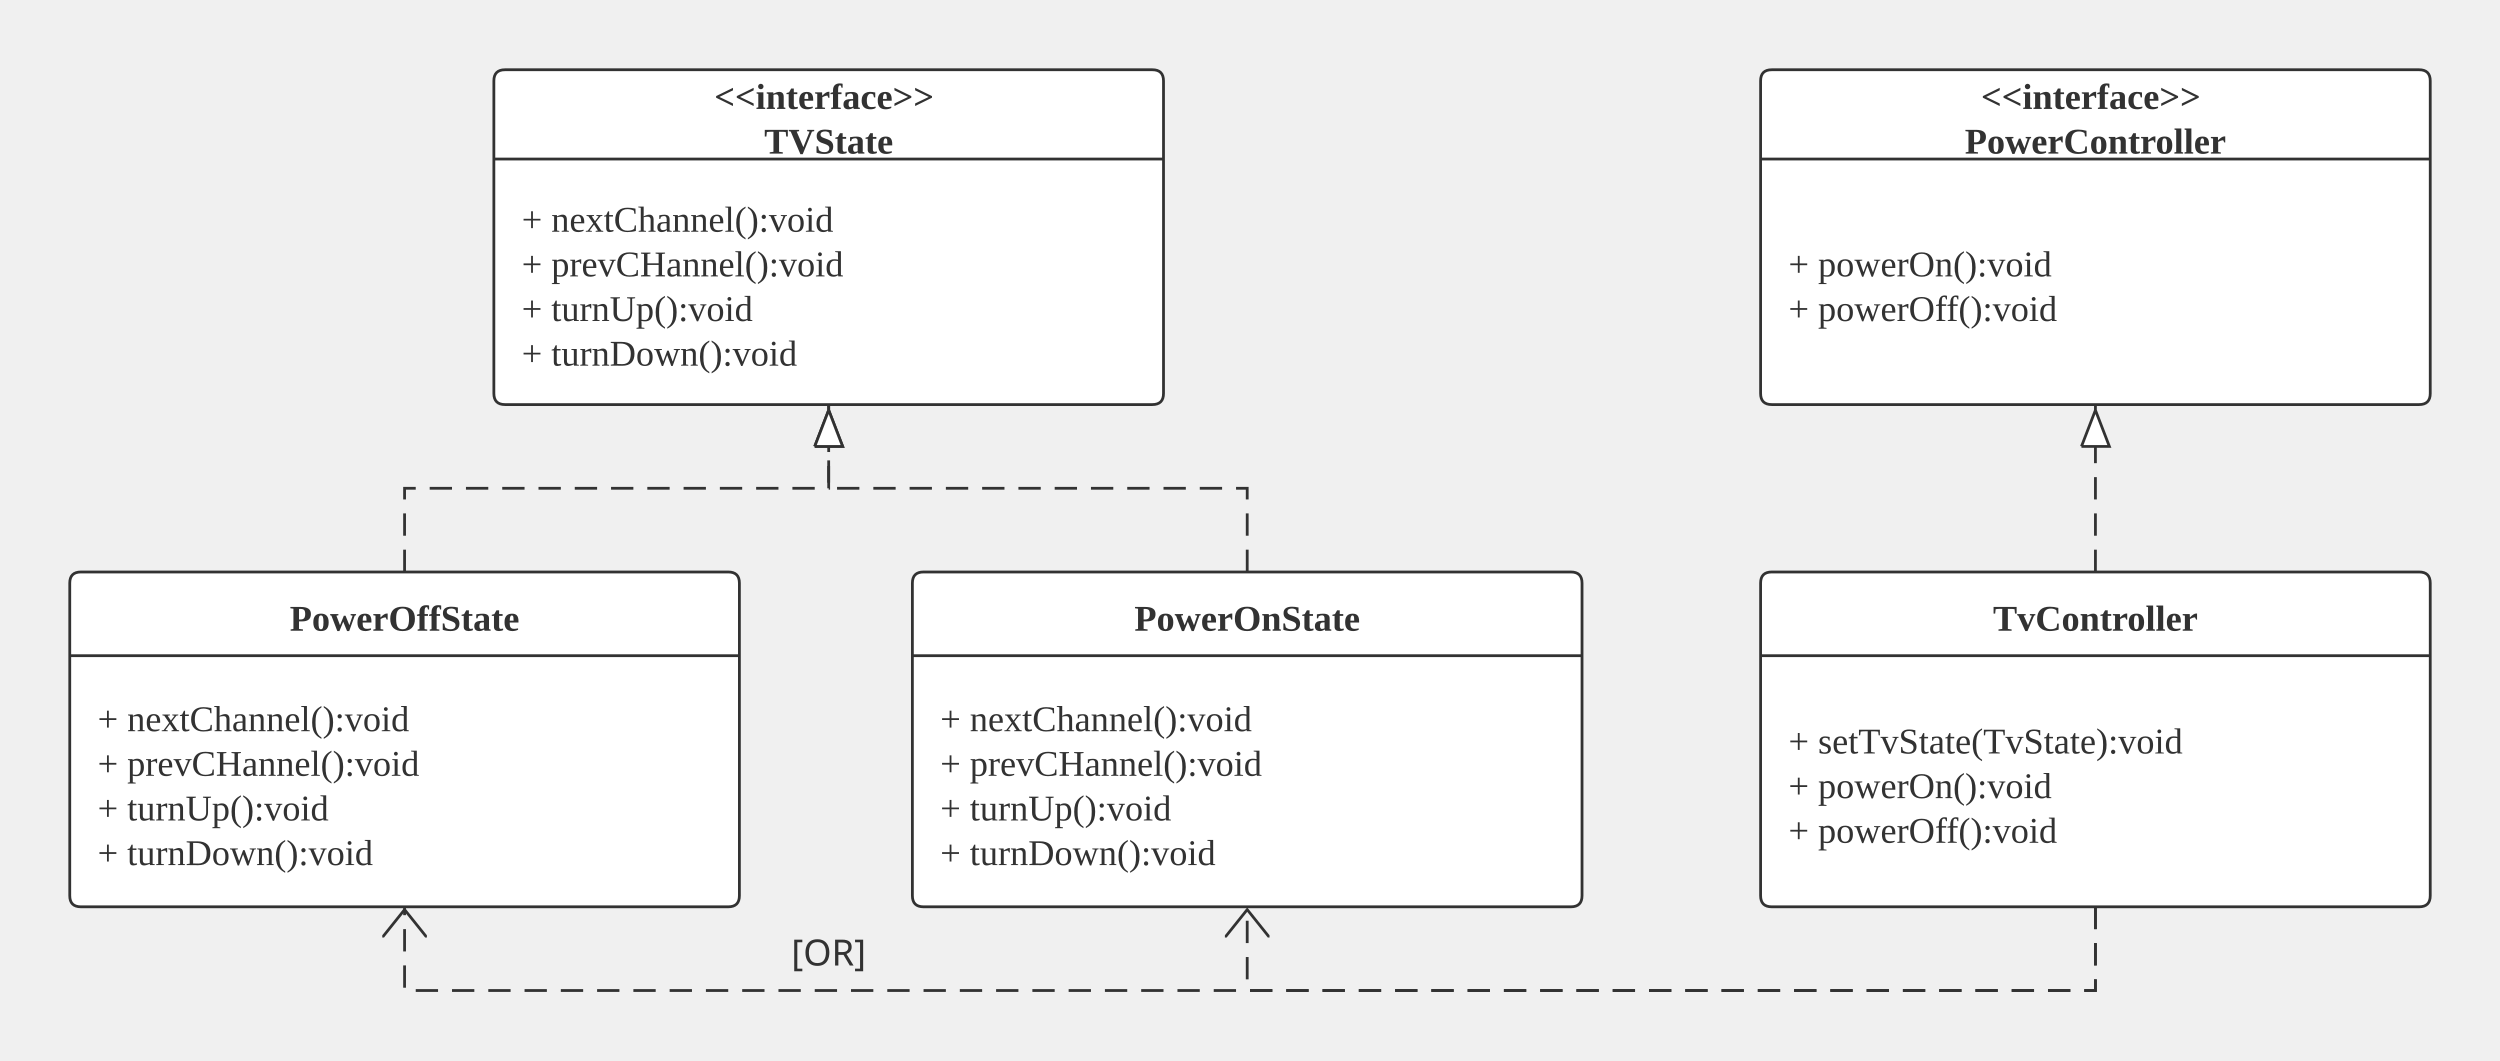
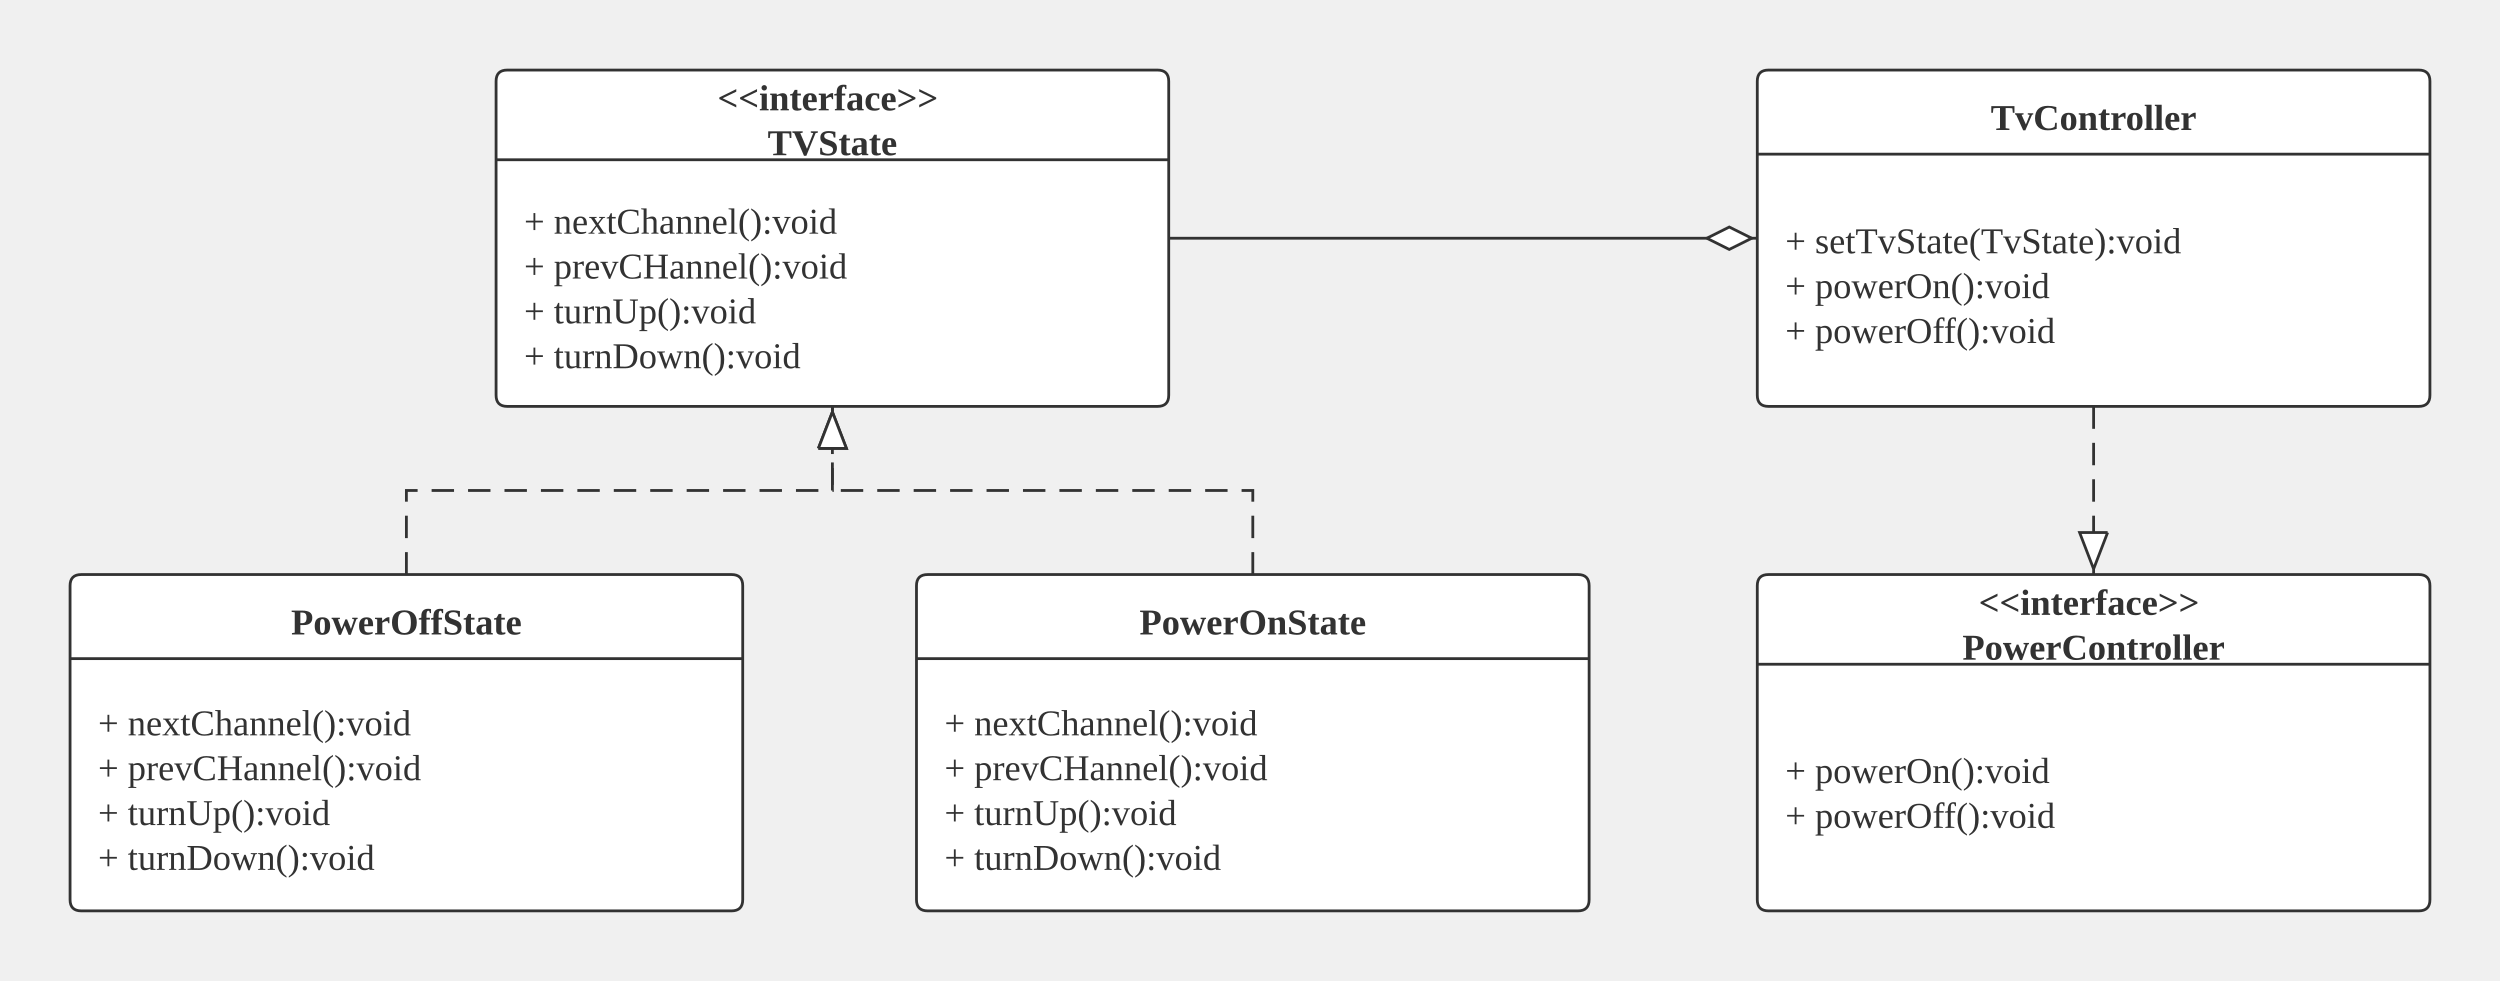
- <svg xmlns="http://www.w3.org/2000/svg" id="SvgjsSvg1006" width="896" height="380" version="1.1">
+ <svg xmlns="http://www.w3.org/2000/svg" id="SvgjsSvg1006" width="892" height="350" version="1.1">
  <defs id="SvgjsDefs1007">
    <marker id="SvgjsMarker1082" markerWidth="14" markerHeight="12" refX="16" refY="6" viewBox="0 0 14 12" orient="auto" markerUnits="userSpaceOnUse" stroke-dasharray="0,0">
      <path id="SvgjsPath1083" d="M1,1 L14,6 L1,11L1,1" fill="#ffffff" stroke="#323232" stroke-width="1" />
    </marker>
    <marker id="SvgjsMarker1086" markerWidth="14" markerHeight="12" refX="16" refY="6" viewBox="0 0 14 12" orient="auto" markerUnits="userSpaceOnUse" stroke-dasharray="0,0">
      <path id="SvgjsPath1087" d="M1,1 L14,6 L1,11L1,1" fill="#ffffff" stroke="#323232" stroke-width="1" />
    </marker>
    <marker id="SvgjsMarker1106" markerWidth="14" markerHeight="12" refX="16" refY="6" viewBox="0 0 14 12" orient="auto" markerUnits="userSpaceOnUse" stroke-dasharray="0,0">
      <path id="SvgjsPath1107" d="M1,1 L14,6 L1,11L1,1" fill="#ffffff" stroke="#323232" stroke-width="1" />
    </marker>
-     <marker id="SvgjsMarker1110" markerWidth="16" markerHeight="16" refX="11" refY="8" viewBox="0 0 16 16" orient="auto" markerUnits="userSpaceOnUse" stroke-dasharray="0,0">
-       <path id="SvgjsPath1111" d="M0,0 L10,8 L0,16" fill="none" stroke="#323232" stroke-width="1" />
-     </marker>
-     <marker id="SvgjsMarker1114" markerWidth="16" markerHeight="16" refX="11" refY="8" viewBox="0 0 16 16" orient="auto" markerUnits="userSpaceOnUse" stroke-dasharray="0,0">
-       <path id="SvgjsPath1115" d="M0,0 L10,8 L0,16" fill="none" stroke="#323232" stroke-width="1" />
+     <marker id="SvgjsMarker1110" markerWidth="20" markerHeight="12" refX="20" refY="6" viewBox="0 0 20 12" orient="auto" markerUnits="userSpaceOnUse" stroke-dasharray="0,0">
+       <path id="SvgjsPath1111" d="M2,6 L10,2 L18,6 L10,10L2,6" fill="#ffffff" stroke="#323232" stroke-width="1" />
    </marker>
  </defs>
-   <g id="SvgjsG1008" transform="translate(631,205)">
+   <g id="SvgjsG1008" transform="translate(627,25)">
    <path id="SvgjsPath1009" d="M 0 4Q 0 0 4 0L 236 0Q 240 0 240 4L 240 116Q 240 120 236 120L 4 120Q 0 120 0 116Z" stroke="rgba(50,50,50,1)" stroke-width="1" fill-opacity="1" fill="#ffffff" />
    <path id="SvgjsPath1010" d="M 0 30L 240 30" stroke="rgba(50,50,50,1)" stroke-width="1" fill="none" />
    <path id="SvgjsPath1011" d="M 0 0L 240 0L 240 120L 0 120Z" stroke="none" fill="none" />
    <g id="SvgjsG1012">
-       <text id="SvgjsText1013" font-family="&quot;Times New Roman&quot;" text-anchor="middle" font-size="13px" width="220px" fill="#323232" font-weight="700" align="middle" anchor="middle" family="&quot;Times New Roman&quot;" size="13px" weight="700" font-style="" opacity="1" y="5.05" transform="rotate(0)">
+       <text id="SvgjsText1013" font-family="&quot;Times New Roman&quot;" text-anchor="middle" font-size="13px" width="220px" fill="#323232" font-weight="700" align="middle" lineHeight="125%" anchor="middle" family="&quot;Times New Roman&quot;" size="13px" weight="700" font-style="" opacity="1" y="5.375" transform="rotate(0)">
        <tspan id="SvgjsTspan1014" dy="16" x="120">
          <tspan id="SvgjsTspan1015" style="text-decoration:;">TvController</tspan>
        </tspan>
      </text>
    </g>
    <g id="SvgjsG1016">
-       <text id="SvgjsText1017" font-family="&quot;Times New Roman&quot;" text-anchor="start" font-size="13px" width="220px" fill="#323232" font-weight="400" align="middle" anchor="start" family="&quot;Times New Roman&quot;" size="13px" weight="400" font-style="" opacity="1" y="49.05" transform="rotate(0)">
+       <text id="SvgjsText1017" font-family="&quot;Times New Roman&quot;" text-anchor="start" font-size="13px" width="220px" fill="#323232" font-weight="400" align="middle" lineHeight="125%" anchor="start" family="&quot;Times New Roman&quot;" size="13px" weight="400" font-style="" opacity="1" y="49.375" transform="rotate(0)">
        <tspan id="SvgjsTspan1018" dy="16" x="10">
          <tspan id="SvgjsTspan1019" style="text-decoration:;">+ setTvState(TvState):void</tspan>
        </tspan>
        <tspan id="SvgjsTspan1020" dy="16" x="10">
          <tspan id="SvgjsTspan1021" style="text-decoration:;">+ powerOn():void</tspan>
        </tspan>
        <tspan id="SvgjsTspan1022" dy="16" x="10">
          <tspan id="SvgjsTspan1023" style="text-decoration:;">+ powerOff():void</tspan>
        </tspan>
      </text>
    </g>
  </g>
  <g id="SvgjsG1024" transform="translate(177,25)">
    <path id="SvgjsPath1025" d="M 0 4Q 0 0 4 0L 236 0Q 240 0 240 4L 240 116Q 240 120 236 120L 4 120Q 0 120 0 116Z" stroke="rgba(50,50,50,1)" stroke-width="1" fill-opacity="1" fill="#ffffff" />
    <path id="SvgjsPath1026" d="M 0 32L 240 32" stroke="rgba(50,50,50,1)" stroke-width="1" fill="none" />
    <path id="SvgjsPath1027" d="M 0 0L 240 0L 240 120L 0 120Z" stroke="none" fill="none" />
    <g id="SvgjsG1028">
-       <text id="SvgjsText1029" font-family="&quot;Times New Roman&quot;" text-anchor="middle" font-size="13px" width="220px" fill="#323232" font-weight="700" align="middle" anchor="middle" family="&quot;Times New Roman&quot;" size="13px" weight="700" font-style="" opacity="1" y="-1.95" transform="rotate(0)">
+       <text id="SvgjsText1029" font-family="&quot;Times New Roman&quot;" text-anchor="middle" font-size="13px" width="220px" fill="#323232" font-weight="700" align="middle" lineHeight="125%" anchor="middle" family="&quot;Times New Roman&quot;" size="13px" weight="700" font-style="" opacity="1" y="-1.625" transform="rotate(0)">
        <tspan id="SvgjsTspan1030" dy="16" x="120">
          <tspan id="SvgjsTspan1031" style="text-decoration:;">&lt;&lt;interface&gt;&gt;</tspan>
        </tspan>
        <tspan id="SvgjsTspan1032" dy="16" x="120">
          <tspan id="SvgjsTspan1033" style="text-decoration:;">TVState</tspan>
        </tspan>
      </text>
    </g>
    <g id="SvgjsG1034">
-       <text id="SvgjsText1035" font-family="&quot;Times New Roman&quot;" text-anchor="start" font-size="13px" width="220px" fill="#323232" font-weight="400" align="middle" anchor="start" family="&quot;Times New Roman&quot;" size="13px" weight="400" font-style="" opacity="1" y="42.05" transform="rotate(0)">
+       <text id="SvgjsText1035" font-family="&quot;Times New Roman&quot;" text-anchor="start" font-size="13px" width="220px" fill="#323232" font-weight="400" align="middle" lineHeight="125%" anchor="start" family="&quot;Times New Roman&quot;" size="13px" weight="400" font-style="" opacity="1" y="42.375" transform="rotate(0)">
        <tspan id="SvgjsTspan1036" dy="16" x="10">
          <tspan id="SvgjsTspan1037" style="text-decoration:;">+ nextChannel():void</tspan>
        </tspan>
        <tspan id="SvgjsTspan1038" dy="16" x="10">
          <tspan id="SvgjsTspan1039" style="text-decoration:;">+ prevCHannel():void</tspan>
        </tspan>
        <tspan id="SvgjsTspan1040" dy="16" x="10">
          <tspan id="SvgjsTspan1041" style="text-decoration:;">+ turnUp():void</tspan>
        </tspan>
        <tspan id="SvgjsTspan1042" dy="16" x="10">
          <tspan id="SvgjsTspan1043" style="text-decoration:;">+ turnDown():void</tspan>
        </tspan>
      </text>
    </g>
  </g>
  <g id="SvgjsG1044" transform="translate(25,205)">
    <path id="SvgjsPath1045" d="M 0 4Q 0 0 4 0L 236 0Q 240 0 240 4L 240 116Q 240 120 236 120L 4 120Q 0 120 0 116Z" stroke="rgba(50,50,50,1)" stroke-width="1" fill-opacity="1" fill="#ffffff" />
    <path id="SvgjsPath1046" d="M 0 30L 240 30" stroke="rgba(50,50,50,1)" stroke-width="1" fill="none" />
    <path id="SvgjsPath1047" d="M 0 0L 240 0L 240 120L 0 120Z" stroke="none" fill="none" />
    <g id="SvgjsG1048">
-       <text id="SvgjsText1049" font-family="&quot;Times New Roman&quot;" text-anchor="middle" font-size="13px" width="220px" fill="#323232" font-weight="700" align="middle" anchor="middle" family="&quot;Times New Roman&quot;" size="13px" weight="700" font-style="" opacity="1" y="5.05" transform="rotate(0)">
+       <text id="SvgjsText1049" font-family="&quot;Times New Roman&quot;" text-anchor="middle" font-size="13px" width="220px" fill="#323232" font-weight="700" align="middle" lineHeight="125%" anchor="middle" family="&quot;Times New Roman&quot;" size="13px" weight="700" font-style="" opacity="1" y="5.375" transform="rotate(0)">
        <tspan id="SvgjsTspan1050" dy="16" x="120">
          <tspan id="SvgjsTspan1051" style="text-decoration:;">PowerOffState</tspan>
        </tspan>
      </text>
    </g>
    <g id="SvgjsG1052">
-       <text id="SvgjsText1053" font-family="&quot;Times New Roman&quot;" text-anchor="start" font-size="13px" width="220px" fill="#323232" font-weight="400" align="middle" anchor="start" family="&quot;Times New Roman&quot;" size="13px" weight="400" font-style="" opacity="1" y="41.05" transform="rotate(0)">
+       <text id="SvgjsText1053" font-family="&quot;Times New Roman&quot;" text-anchor="start" font-size="13px" width="220px" fill="#323232" font-weight="400" align="middle" lineHeight="125%" anchor="start" family="&quot;Times New Roman&quot;" size="13px" weight="400" font-style="" opacity="1" y="41.375" transform="rotate(0)">
        <tspan id="SvgjsTspan1054" dy="16" x="10">
          <tspan id="SvgjsTspan1055" style="text-decoration:;">+ nextChannel():void</tspan>
        </tspan>
        <tspan id="SvgjsTspan1056" dy="16" x="10">
          <tspan id="SvgjsTspan1057" style="text-decoration:;">+ prevCHannel():void</tspan>
        </tspan>
        <tspan id="SvgjsTspan1058" dy="16" x="10">
          <tspan id="SvgjsTspan1059" style="text-decoration:;">+ turnUp():void</tspan>
        </tspan>
        <tspan id="SvgjsTspan1060" dy="16" x="10">
          <tspan id="SvgjsTspan1061" style="text-decoration:;">+ turnDown():void</tspan>
        </tspan>
      </text>
    </g>
  </g>
  <g id="SvgjsG1062" transform="translate(327,205)">
    <path id="SvgjsPath1063" d="M 0 4Q 0 0 4 0L 236 0Q 240 0 240 4L 240 116Q 240 120 236 120L 4 120Q 0 120 0 116Z" stroke="rgba(50,50,50,1)" stroke-width="1" fill-opacity="1" fill="#ffffff" />
    <path id="SvgjsPath1064" d="M 0 30L 240 30" stroke="rgba(50,50,50,1)" stroke-width="1" fill="none" />
    <path id="SvgjsPath1065" d="M 0 0L 240 0L 240 120L 0 120Z" stroke="none" fill="none" />
    <g id="SvgjsG1066">
-       <text id="SvgjsText1067" font-family="&quot;Times New Roman&quot;" text-anchor="middle" font-size="13px" width="220px" fill="#323232" font-weight="700" align="middle" anchor="middle" family="&quot;Times New Roman&quot;" size="13px" weight="700" font-style="" opacity="1" y="5.05" transform="rotate(0)">
+       <text id="SvgjsText1067" font-family="&quot;Times New Roman&quot;" text-anchor="middle" font-size="13px" width="220px" fill="#323232" font-weight="700" align="middle" lineHeight="125%" anchor="middle" family="&quot;Times New Roman&quot;" size="13px" weight="700" font-style="" opacity="1" y="5.375" transform="rotate(0)">
        <tspan id="SvgjsTspan1068" dy="16" x="120">
          <tspan id="SvgjsTspan1069" style="text-decoration:;">PowerOnState</tspan>
        </tspan>
      </text>
    </g>
    <g id="SvgjsG1070">
-       <text id="SvgjsText1071" font-family="&quot;Times New Roman&quot;" text-anchor="start" font-size="13px" width="220px" fill="#323232" font-weight="400" align="middle" anchor="start" family="&quot;Times New Roman&quot;" size="13px" weight="400" font-style="" opacity="1" y="41.05" transform="rotate(0)">
+       <text id="SvgjsText1071" font-family="&quot;Times New Roman&quot;" text-anchor="start" font-size="13px" width="220px" fill="#323232" font-weight="400" align="middle" lineHeight="125%" anchor="start" family="&quot;Times New Roman&quot;" size="13px" weight="400" font-style="" opacity="1" y="41.375" transform="rotate(0)">
        <tspan id="SvgjsTspan1072" dy="16" x="10">
          <tspan id="SvgjsTspan1073" style="text-decoration:;">+ nextChannel():void</tspan>
        </tspan>
        <tspan id="SvgjsTspan1074" dy="16" x="10">
          <tspan id="SvgjsTspan1075" style="text-decoration:;">+ prevCHannel():void</tspan>
        </tspan>
        <tspan id="SvgjsTspan1076" dy="16" x="10">
          <tspan id="SvgjsTspan1077" style="text-decoration:;">+ turnUp():void</tspan>
        </tspan>
        <tspan id="SvgjsTspan1078" dy="16" x="10">
          <tspan id="SvgjsTspan1079" style="text-decoration:;">+ turnDown():void</tspan>
        </tspan>
      </text>
    </g>
  </g>
  <g id="SvgjsG1080">
    <path id="SvgjsPath1081" d="M447 205L447 175L297 175L297 145" stroke-dasharray="8,5" stroke="#323232" stroke-width="1" fill="none" marker-end="url(#SvgjsMarker1082)" />
  </g>
  <g id="SvgjsG1084">
    <path id="SvgjsPath1085" d="M145 205L145 175L297 175L297 145" stroke-dasharray="8,5" stroke="#323232" stroke-width="1" fill="none" marker-end="url(#SvgjsMarker1086)" />
  </g>
-   <g id="SvgjsG1088" transform="translate(631,25)">
+   <g id="SvgjsG1088" transform="translate(627,205)">
    <path id="SvgjsPath1089" d="M 0 4Q 0 0 4 0L 236 0Q 240 0 240 4L 240 116Q 240 120 236 120L 4 120Q 0 120 0 116Z" stroke="rgba(50,50,50,1)" stroke-width="1" fill-opacity="1" fill="#ffffff" />
    <path id="SvgjsPath1090" d="M 0 32L 240 32" stroke="rgba(50,50,50,1)" stroke-width="1" fill="none" />
    <path id="SvgjsPath1091" d="M 0 0L 240 0L 240 120L 0 120Z" stroke="none" fill="none" />
    <g id="SvgjsG1092">
-       <text id="SvgjsText1093" font-family="&quot;Times New Roman&quot;" text-anchor="middle" font-size="13px" width="220px" fill="#323232" font-weight="700" align="middle" anchor="middle" family="&quot;Times New Roman&quot;" size="13px" weight="700" font-style="" opacity="1" y="-1.95" transform="rotate(0)">
+       <text id="SvgjsText1093" font-family="&quot;Times New Roman&quot;" text-anchor="middle" font-size="13px" width="220px" fill="#323232" font-weight="700" align="middle" lineHeight="125%" anchor="middle" family="&quot;Times New Roman&quot;" size="13px" weight="700" font-style="" opacity="1" y="-1.625" transform="rotate(0)">
        <tspan id="SvgjsTspan1094" dy="16" x="120">
          <tspan id="SvgjsTspan1095" style="text-decoration:;">&lt;&lt;interface&gt;&gt;</tspan>
        </tspan>
        <tspan id="SvgjsTspan1096" dy="16" x="120">
          <tspan id="SvgjsTspan1097" style="text-decoration:;">PowerController</tspan>
        </tspan>
      </text>
    </g>
    <g id="SvgjsG1098">
-       <text id="SvgjsText1099" font-family="&quot;Times New Roman&quot;" text-anchor="start" font-size="13px" width="220px" fill="#323232" font-weight="400" align="middle" anchor="start" family="&quot;Times New Roman&quot;" size="13px" weight="400" font-style="" opacity="1" y="58.05" transform="rotate(0)">
+       <text id="SvgjsText1099" font-family="&quot;Times New Roman&quot;" text-anchor="start" font-size="13px" width="220px" fill="#323232" font-weight="400" align="middle" lineHeight="125%" anchor="start" family="&quot;Times New Roman&quot;" size="13px" weight="400" font-style="" opacity="1" y="58.375" transform="rotate(0)">
        <tspan id="SvgjsTspan1100" dy="16" x="10">
          <tspan id="SvgjsTspan1101" style="text-decoration:;">+ powerOn():void</tspan>
        </tspan>
        <tspan id="SvgjsTspan1102" dy="16" x="10">
          <tspan id="SvgjsTspan1103" style="text-decoration:;">+ powerOff():void</tspan>
        </tspan>
      </text>
    </g>
  </g>
  <g id="SvgjsG1104">
-     <path id="SvgjsPath1105" d="M751 205L751 175L751 175L751 145" stroke-dasharray="8,5" stroke="#323232" stroke-width="1" fill="none" marker-end="url(#SvgjsMarker1106)" />
+     <path id="SvgjsPath1105" d="M747 145L747 175L747 175L747 205" stroke-dasharray="8,5" stroke="#323232" stroke-width="1" fill="none" marker-end="url(#SvgjsMarker1106)" />
  </g>
  <g id="SvgjsG1108">
-     <path id="SvgjsPath1109" d="M751 325L751 355L145 355L145 325" stroke-dasharray="8,5" stroke="#323232" stroke-width="1" fill="none" marker-end="url(#SvgjsMarker1110)" />
-   </g>
-   <g id="SvgjsG1112">
-     <path id="SvgjsPath1113" d="M751 325L751 355L447 355L447 325" stroke-dasharray="8,5" stroke="#323232" stroke-width="1" fill="none" marker-end="url(#SvgjsMarker1114)" />
-   </g>
-   <g id="SvgjsG1116" transform="translate(267,325)">
-     <path id="SvgjsPath1117" d="M 0 0L 60 0L 60 30L 0 30Z" stroke="none" fill="none" />
-     <g id="SvgjsG1118">
-       <text id="SvgjsText1119" font-family="微软雅黑" text-anchor="middle" font-size="13px" width="60px" fill="#323232" font-weight="400" align="middle" anchor="middle" family="微软雅黑" size="13px" weight="400" font-style="" opacity="1" y="5.05" transform="rotate(0)">
-         <tspan id="SvgjsTspan1120" dy="16" x="30">
-           <tspan id="SvgjsTspan1121" style="text-decoration:;">[OR]</tspan>
-         </tspan>
-       </text>
-     </g>
+     <path id="SvgjsPath1109" d="M417 85L522 85L522 85L627 85" stroke="#323232" stroke-width="1" fill="none" marker-end="url(#SvgjsMarker1110)" />
  </g>
</svg>
